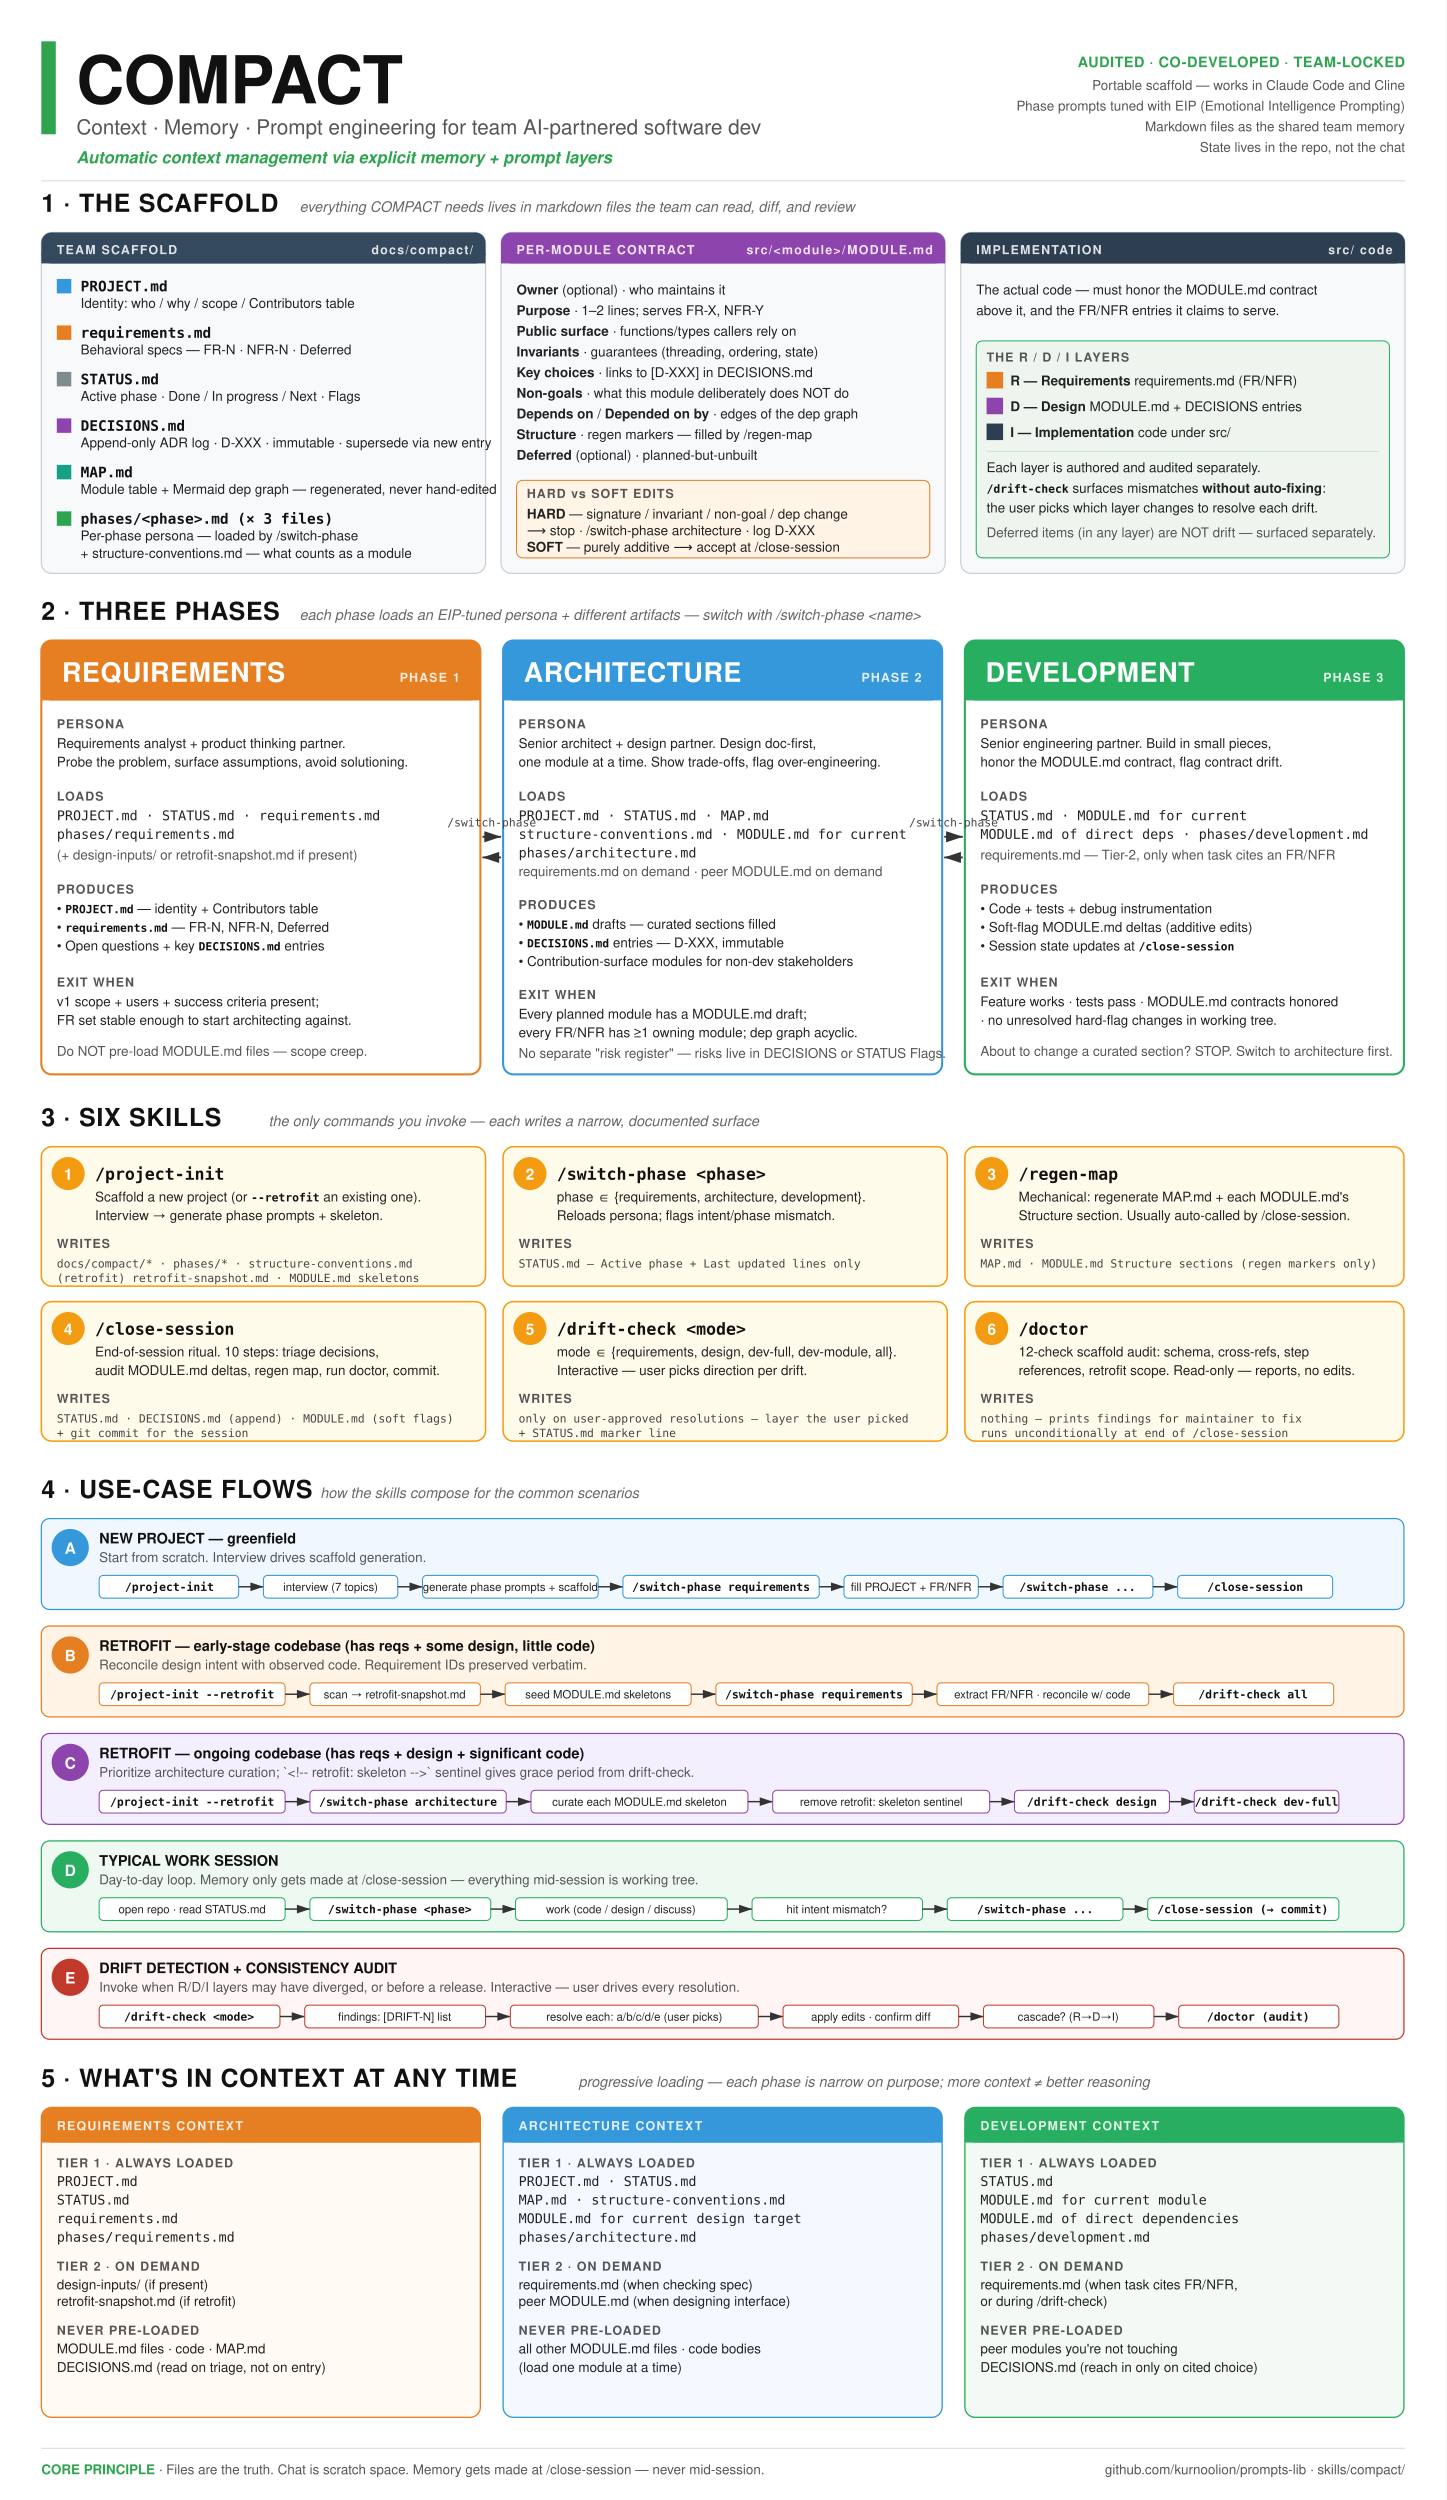
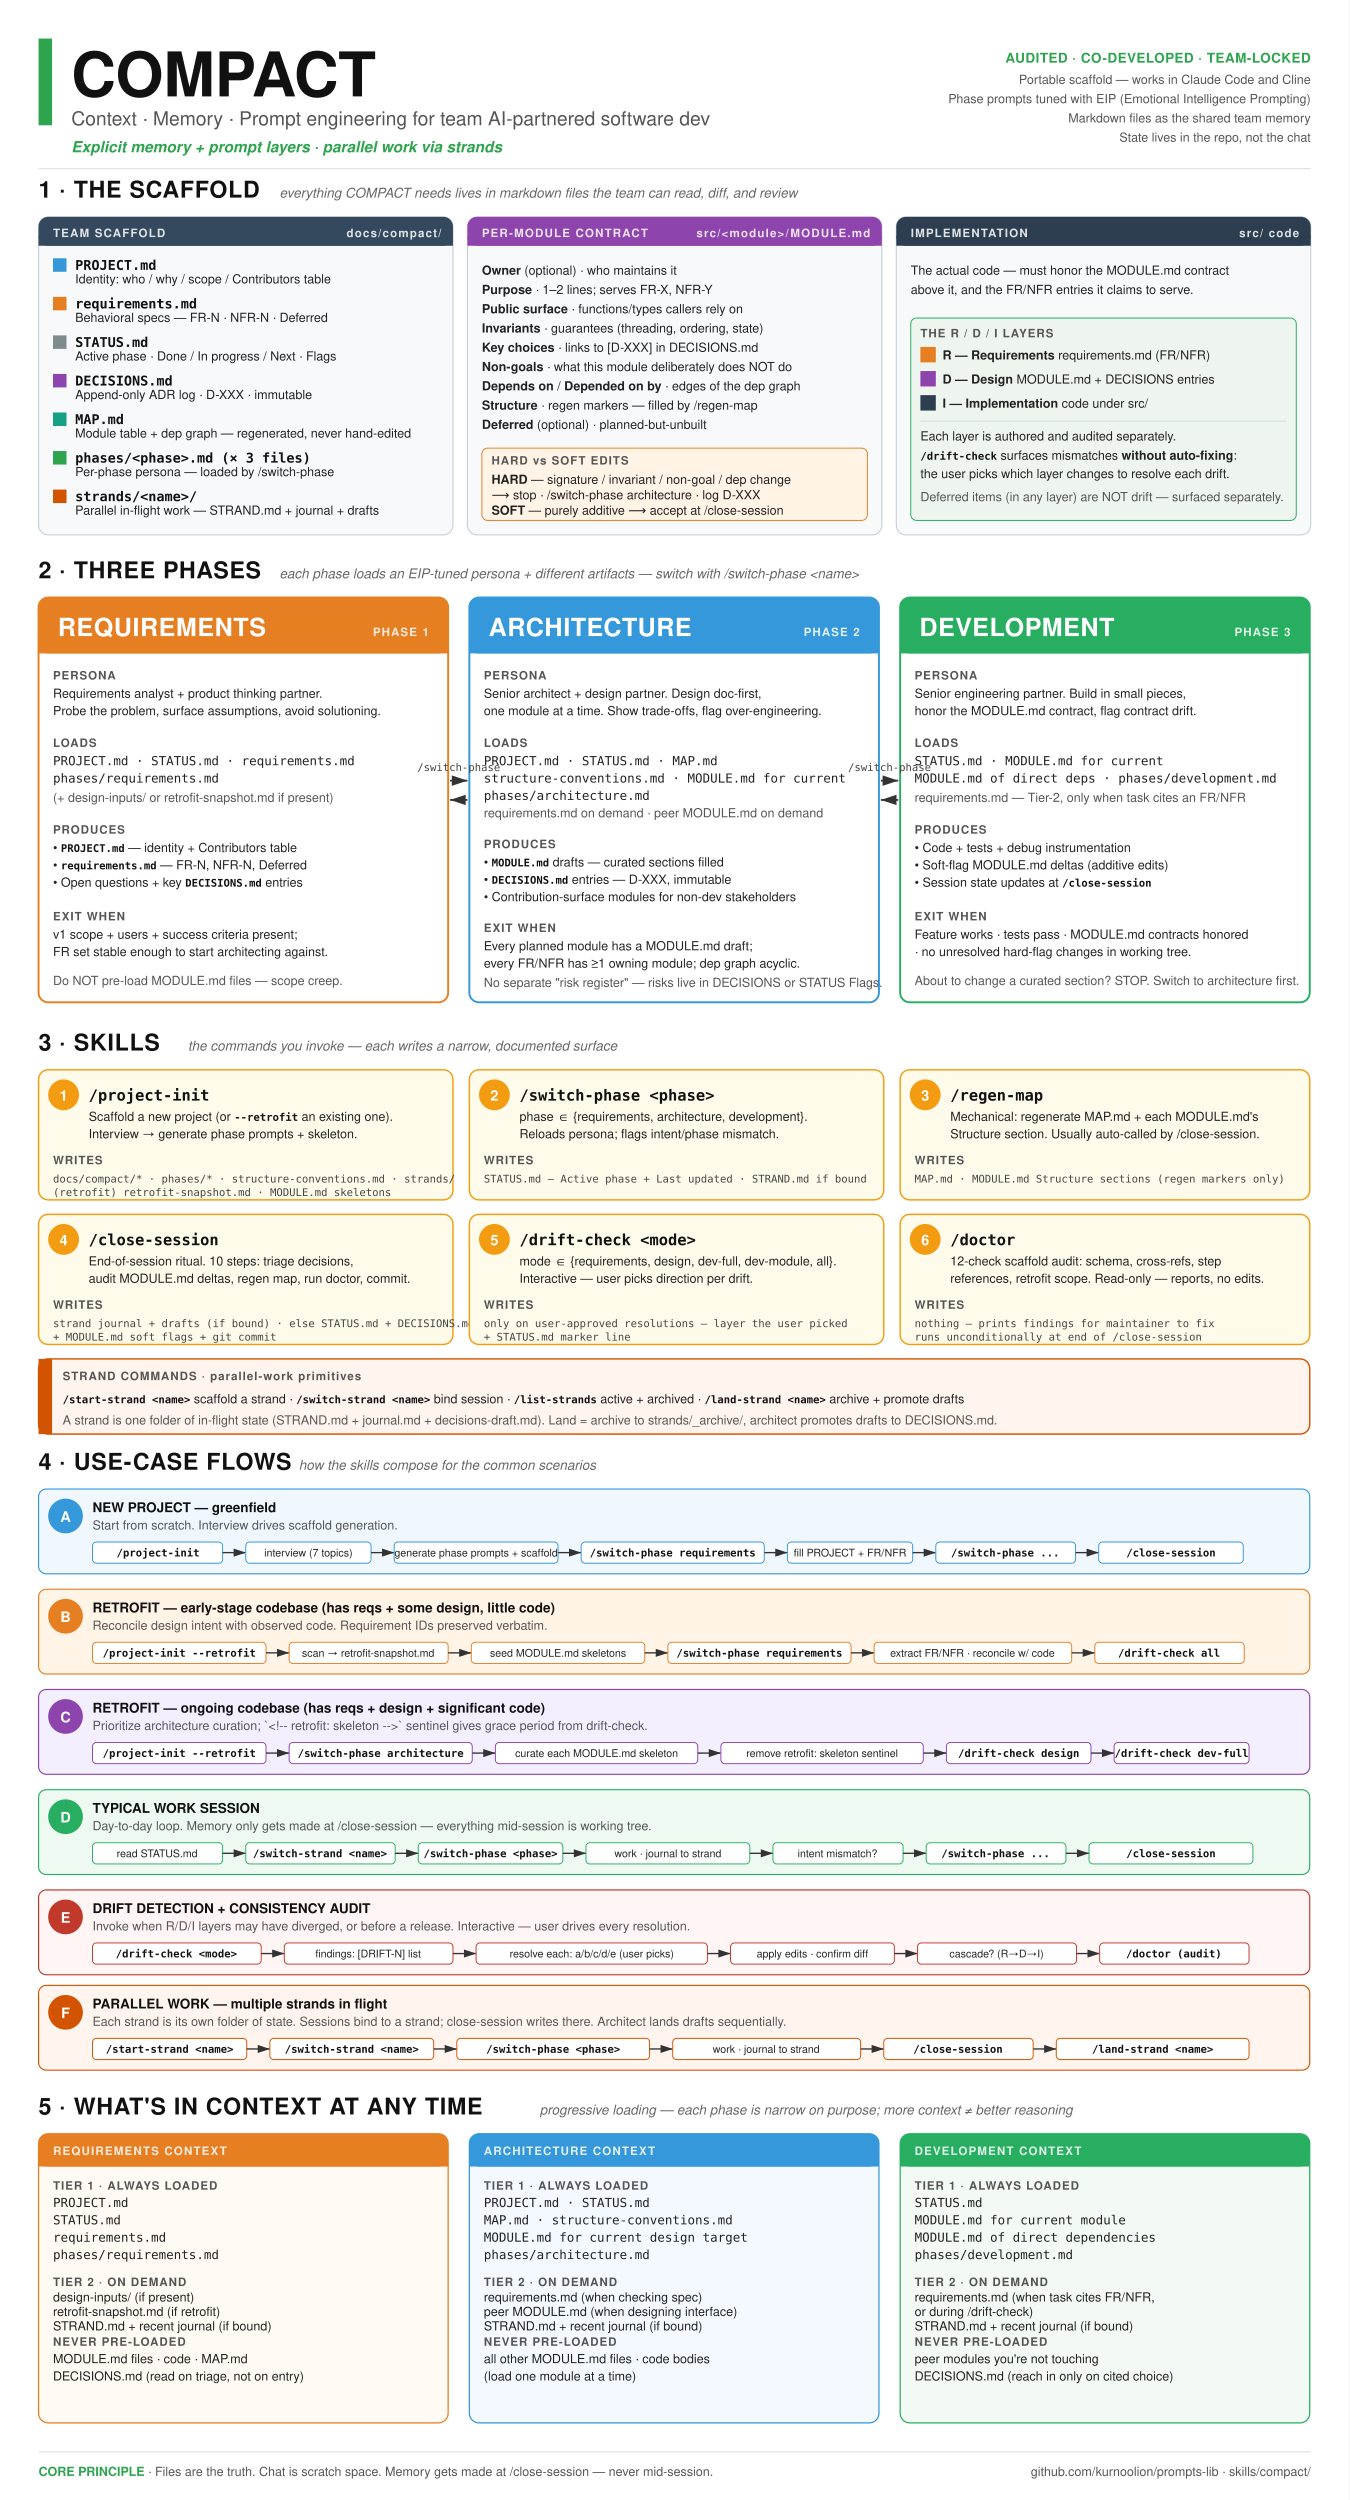
- <svg xmlns="http://www.w3.org/2000/svg" viewBox="0 0 1400 2420" font-family="Helvetica, Arial, sans-serif">
+ <svg xmlns="http://www.w3.org/2000/svg" viewBox="0 0 1400 2594" font-family="Helvetica, Arial, sans-serif">
  <defs>
    <style>
      .t-title    { font-size: 64px; font-weight: 800; fill: #111; }
      .t-tag      { font-size: 20px; fill: #555; }
      .t-qual     { font-size: 14px; fill: #2ea44f; font-weight: 700; letter-spacing: 0.5px; }
      .t-small    { font-size: 13px; fill: #555; }
      .t-section  { font-size: 24px; font-weight: 800; fill: #111; letter-spacing: 0.8px; }
      .t-sub      { font-size: 14px; fill: #666; font-style: italic; }
      .t-phase    { font-size: 26px; font-weight: 800; fill: #fff; letter-spacing: 0.6px; }
      .t-phaselab { font-size: 12px; font-weight: 700; fill: #fff; letter-spacing: 1.2px; opacity: 0.85; }
      .t-label    { font-size: 12px; font-weight: 700; fill: #555; letter-spacing: 1px; }
      .t-body     { font-size: 14px; fill: #222; }
      .t-bodys    { font-size: 13px; fill: #222; }
      .t-mono     { font-family: 'Menlo','Consolas',monospace; font-size: 13px; fill: #222; }
      .t-monos    { font-family: 'Menlo','Consolas',monospace; font-size: 11px; fill: #444; }
      .t-monob    { font-family: 'Menlo','Consolas',monospace; font-size: 14px; font-weight: 700; fill: #111; }
      .t-skill    { font-family: 'Menlo','Consolas',monospace; font-size: 16px; font-weight: 700; fill: #111; }
      .t-num      { font-size: 15px; font-weight: 800; fill: #fff; }
      .t-flowname { font-size: 14px; font-weight: 700; fill: #111; }
      .t-flowstep { font-size: 11px; fill: #222; }
      .t-flowmono { font-family: 'Menlo','Consolas',monospace; font-size: 11px; fill: #111; font-weight: 600; }
    </style>
    <marker id="arr" markerWidth="10" markerHeight="10" refX="9" refY="3" orient="auto" markerUnits="strokeWidth">
      <path d="M0,0 L0,6 L9,3 z" fill="#333" />
    </marker>
    <marker id="arr-d" markerWidth="10" markerHeight="10" refX="9" refY="3" orient="auto" markerUnits="strokeWidth">
      <path d="M0,0 L0,6 L9,3 z" fill="#999" />
    </marker>
    <marker id="arr-g" markerWidth="10" markerHeight="10" refX="9" refY="3" orient="auto" markerUnits="strokeWidth">
      <path d="M0,0 L0,6 L9,3 z" fill="#2ea44f" />
    </marker>
  </defs>
-   <rect width="1400" height="2420" fill="#ffffff" />
+   <rect width="1400" height="2594" fill="#ffffff" />
  <rect x="40" y="40" width="14" height="90" fill="#2ea44f" />
  <text x="74" y="100" class="t-title">COMPACT</text>
  <text x="74" y="130" class="t-tag">Context · Memory · Prompt engineering for team AI-partnered software dev</text>
-   <text x="74" y="158" font-size="16" fill="#2ea44f" font-weight="700" font-style="italic">Automatic context management via explicit memory + prompt layers</text>
+   <text x="74" y="158" font-size="16" fill="#2ea44f" font-weight="700" font-style="italic">Explicit memory + prompt layers · parallel work via strands</text>
  <text x="1360" y="65" class="t-qual" text-anchor="end">AUDITED · CO-DEVELOPED · TEAM-LOCKED</text>
  <text x="1360" y="87" class="t-small" text-anchor="end">Portable scaffold — works in Claude Code and Cline</text>
  <text x="1360" y="107" class="t-small" text-anchor="end">Phase prompts tuned with EIP (Emotional Intelligence Prompting)</text>
  <text x="1360" y="127" class="t-small" text-anchor="end">Markdown files as the shared team memory</text>
  <text x="1360" y="147" class="t-small" text-anchor="end">State lives in the repo, not the chat</text>
  <line x1="40" y1="175" x2="1360" y2="175" stroke="#e0e0e0" stroke-width="1.2" />
  <text x="40" y="205" class="t-section">1 · THE SCAFFOLD</text>
  <text x="290" y="205" class="t-sub">everything COMPACT needs lives in markdown files the team can read, diff, and review</text>
  <rect x="40" y="225" width="430" height="330" rx="10" fill="#f7f9fb" stroke="#c8d0d8" stroke-width="1.2" />
  <rect x="40" y="225" width="430" height="30" rx="10" fill="#34495e" />
  <rect x="40" y="245" width="430" height="10" fill="#34495e" />
  <text x="55" y="246" class="t-phaselab">TEAM SCAFFOLD</text>
  <text x="458" y="246" class="t-phaselab" text-anchor="end">docs/compact/</text>
-   <rect x="55" y="270" width="14" height="14" fill="#3498db" />
-   <text x="78" y="282" class="t-monob">PROJECT.md</text>
-   <text x="78" y="298" class="t-bodys">Identity: who / why / scope / Contributors table</text>
-   <rect x="55" y="315" width="14" height="14" fill="#e67e22" />
-   <text x="78" y="327" class="t-monob">requirements.md</text>
-   <text x="78" y="343" class="t-bodys">Behavioral specs — FR-N · NFR-N · Deferred</text>
-   <rect x="55" y="360" width="14" height="14" fill="#7f8c8d" />
-   <text x="78" y="372" class="t-monob">STATUS.md</text>
-   <text x="78" y="388" class="t-bodys">Active phase · Done / In progress / Next · Flags</text>
-   <rect x="55" y="405" width="14" height="14" fill="#8e44ad" />
-   <text x="78" y="417" class="t-monob">DECISIONS.md</text>
-   <text x="78" y="433" class="t-bodys">Append-only ADR log · D-XXX · immutable · supersede via new entry</text>
-   <rect x="55" y="450" width="14" height="14" fill="#16a085" />
-   <text x="78" y="462" class="t-monob">MAP.md</text>
-   <text x="78" y="478" class="t-bodys">Module table + Mermaid dep graph — regenerated, never hand-edited</text>
-   <rect x="55" y="495" width="14" height="14" fill="#2ea44f" />
-   <text x="78" y="507" class="t-monob">phases/&lt;phase&gt;.md  (× 3 files)</text>
-   <text x="78" y="523" class="t-bodys">Per-phase persona — loaded by /switch-phase</text>
-   <text x="78" y="540" class="t-bodys">+ structure-conventions.md — what counts as a module</text>
+   <rect x="55" y="268" width="14" height="14" fill="#3498db" />
+   <text x="78" y="280" class="t-monob">PROJECT.md</text>
+   <text x="78" y="294" class="t-bodys">Identity: who / why / scope / Contributors table</text>
+   <rect x="55" y="308" width="14" height="14" fill="#e67e22" />
+   <text x="78" y="320" class="t-monob">requirements.md</text>
+   <text x="78" y="334" class="t-bodys">Behavioral specs — FR-N · NFR-N · Deferred</text>
+   <rect x="55" y="348" width="14" height="14" fill="#7f8c8d" />
+   <text x="78" y="360" class="t-monob">STATUS.md</text>
+   <text x="78" y="374" class="t-bodys">Active phase · Done / In progress / Next · Flags</text>
+   <rect x="55" y="388" width="14" height="14" fill="#8e44ad" />
+   <text x="78" y="400" class="t-monob">DECISIONS.md</text>
+   <text x="78" y="414" class="t-bodys">Append-only ADR log · D-XXX · immutable</text>
+   <rect x="55" y="428" width="14" height="14" fill="#16a085" />
+   <text x="78" y="440" class="t-monob">MAP.md</text>
+   <text x="78" y="454" class="t-bodys">Module table + dep graph — regenerated, never hand-edited</text>
+   <rect x="55" y="468" width="14" height="14" fill="#2ea44f" />
+   <text x="78" y="480" class="t-monob">phases/&lt;phase&gt;.md  (× 3 files)</text>
+   <text x="78" y="494" class="t-bodys">Per-phase persona — loaded by /switch-phase</text>
+   <rect x="55" y="508" width="14" height="14" fill="#d35400" />
+   <text x="78" y="520" class="t-monob">strands/&lt;name&gt;/</text>
+   <text x="78" y="534" class="t-bodys">Parallel in-flight work — STRAND.md + journal + drafts</text>
  <rect x="485" y="225" width="430" height="330" rx="10" fill="#f7f9fb" stroke="#c8d0d8" stroke-width="1.2" />
  <rect x="485" y="225" width="430" height="30" rx="10" fill="#8e44ad" />
  <rect x="485" y="245" width="430" height="10" fill="#8e44ad" />
  <text x="500" y="246" class="t-phaselab">PER-MODULE CONTRACT</text>
  <text x="903" y="246" class="t-phaselab" text-anchor="end">src/&lt;module&gt;/MODULE.md</text>
  <text x="500" y="285" class="t-bodys">
    <tspan font-weight="700">Owner</tspan> (optional)  ·  who maintains it</text>
  <text x="500" y="305" class="t-bodys">
    <tspan font-weight="700">Purpose</tspan>  ·  1–2 lines; serves FR-X, NFR-Y</text>
  <text x="500" y="325" class="t-bodys">
    <tspan font-weight="700">Public surface</tspan>  ·  functions/types callers rely on</text>
  <text x="500" y="345" class="t-bodys">
    <tspan font-weight="700">Invariants</tspan>  ·  guarantees (threading, ordering, state)</text>
  <text x="500" y="365" class="t-bodys">
    <tspan font-weight="700">Key choices</tspan>  ·  links to [D-XXX] in DECISIONS.md</text>
  <text x="500" y="385" class="t-bodys">
    <tspan font-weight="700">Non-goals</tspan>  ·  what this module deliberately does NOT do</text>
  <text x="500" y="405" class="t-bodys">
    <tspan font-weight="700">Depends on</tspan> / <tspan font-weight="700">Depended on by</tspan>  ·  edges of the dep graph</text>
  <text x="500" y="425" class="t-bodys">
    <tspan font-weight="700">Structure</tspan>  ·  regen markers — filled by /regen-map</text>
  <text x="500" y="445" class="t-bodys">
    <tspan font-weight="700">Deferred</tspan> (optional)  ·  planned-but-unbuilt</text>
  <rect x="500" y="465" width="400" height="75" rx="6" fill="#fff4e6" stroke="#e67e22" stroke-width="1" />
  <text x="510" y="482" class="t-label" fill="#c0651a">HARD vs SOFT EDITS</text>
  <text x="510" y="502" class="t-bodys">
    <tspan font-weight="700">HARD</tspan> — signature / invariant / non-goal / dep change</text>
  <text x="510" y="518" class="t-bodys">      ⟶ stop · /switch-phase architecture · log D-XXX</text>
  <text x="510" y="534" class="t-bodys">
    <tspan font-weight="700">SOFT</tspan> — purely additive ⟶ accept at /close-session</text>
  <rect x="930" y="225" width="430" height="330" rx="10" fill="#f7f9fb" stroke="#c8d0d8" stroke-width="1.2" />
  <rect x="930" y="225" width="430" height="30" rx="10" fill="#2c3e50" />
  <rect x="930" y="245" width="430" height="10" fill="#2c3e50" />
  <text x="945" y="246" class="t-phaselab">IMPLEMENTATION</text>
  <text x="1348" y="246" class="t-phaselab" text-anchor="end">src/ code</text>
  <text x="945" y="285" class="t-bodys">The actual code — must honor the MODULE.md contract</text>
  <text x="945" y="305" class="t-bodys">above it, and the FR/NFR entries it claims to serve.</text>
  <rect x="945" y="330" width="400" height="210" rx="6" fill="#eef5ee" stroke="#27ae60" stroke-width="1" />
  <text x="955" y="350" class="t-label" fill="#1e7d3a">THE R / D / I LAYERS</text>
  <rect x="955" y="360" width="16" height="16" fill="#e67e22" />
  <text x="978" y="373" class="t-bodys">
    <tspan font-weight="700">R — Requirements</tspan>  requirements.md (FR/NFR)</text>
  <rect x="955" y="385" width="16" height="16" fill="#8e44ad" />
  <text x="978" y="398" class="t-bodys">
    <tspan font-weight="700">D — Design</tspan>  MODULE.md + DECISIONS entries</text>
  <rect x="955" y="410" width="16" height="16" fill="#2c3e50" />
  <text x="978" y="423" class="t-bodys">
    <tspan font-weight="700">I — Implementation</tspan>  code under src/</text>
  <line x1="955" y1="437" x2="1335" y2="437" stroke="#cde4d1" stroke-width="1" />
  <text x="955" y="457" class="t-bodys">Each layer is authored and audited separately.</text>
  <text x="955" y="477" class="t-bodys">
    <tspan class="t-flowmono">/drift-check</tspan> surfaces mismatches <tspan font-weight="700">without auto-fixing</tspan>:</text>
  <text x="955" y="496" class="t-bodys">the user picks which layer changes to resolve each drift.</text>
  <text x="955" y="520" class="t-small">Deferred items (in any layer) are NOT drift — surfaced separately.</text>
  <text x="40" y="600" class="t-section">2 · THREE PHASES</text>
  <text x="290" y="600" class="t-sub">each phase loads an EIP-tuned persona + different artifacts — switch with /switch-phase &lt;name&gt;</text>
  <rect x="40" y="620" width="425" height="420" rx="10" fill="#ffffff" stroke="#e67e22" stroke-width="2" />
  <rect x="40" y="620" width="425" height="58" rx="10" fill="#e67e22" />
  <rect x="40" y="660" width="425" height="18" fill="#e67e22" />
  <text x="60" y="660" class="t-phase">REQUIREMENTS</text>
  <text x="445" y="660" class="t-phaselab" text-anchor="end">PHASE 1</text>
  <text x="55" y="705" class="t-label">PERSONA</text>
  <text x="55" y="724" class="t-bodys">Requirements analyst + product thinking partner.</text>
  <text x="55" y="742" class="t-bodys">Probe the problem, surface assumptions, avoid solutioning.</text>
  <text x="55" y="775" class="t-label">LOADS</text>
  <text x="55" y="794" class="t-mono">PROJECT.md  ·  STATUS.md  ·  requirements.md</text>
  <text x="55" y="812" class="t-mono">phases/requirements.md</text>
  <text x="55" y="832" class="t-small">(+ design-inputs/ or retrofit-snapshot.md if present)</text>
  <text x="55" y="865" class="t-label">PRODUCES</text>
  <text x="55" y="884" class="t-bodys">• <tspan class="t-flowmono">PROJECT.md</tspan> — identity + Contributors table</text>
  <text x="55" y="902" class="t-bodys">• <tspan class="t-flowmono">requirements.md</tspan> — FR-N, NFR-N, Deferred</text>
  <text x="55" y="920" class="t-bodys">• Open questions + key <tspan class="t-flowmono">DECISIONS.md</tspan> entries</text>
  <text x="55" y="955" class="t-label">EXIT WHEN</text>
  <text x="55" y="974" class="t-bodys">v1 scope + users + success criteria present;</text>
  <text x="55" y="992" class="t-bodys">FR set stable enough to start architecting against.</text>
  <text x="55" y="1022" class="t-small">Do NOT pre-load MODULE.md files — scope creep.</text>
  <rect x="487" y="620" width="425" height="420" rx="10" fill="#ffffff" stroke="#3498db" stroke-width="2" />
  <rect x="487" y="620" width="425" height="58" rx="10" fill="#3498db" />
  <rect x="487" y="660" width="425" height="18" fill="#3498db" />
  <text x="507" y="660" class="t-phase">ARCHITECTURE</text>
  <text x="892" y="660" class="t-phaselab" text-anchor="end">PHASE 2</text>
  <text x="502" y="705" class="t-label">PERSONA</text>
  <text x="502" y="724" class="t-bodys">Senior architect + design partner. Design doc-first,</text>
  <text x="502" y="742" class="t-bodys">one module at a time. Show trade-offs, flag over-engineering.</text>
  <text x="502" y="775" class="t-label">LOADS</text>
  <text x="502" y="794" class="t-mono">PROJECT.md  ·  STATUS.md  ·  MAP.md</text>
  <text x="502" y="812" class="t-mono">structure-conventions.md  ·  MODULE.md for current</text>
  <text x="502" y="830" class="t-mono">phases/architecture.md</text>
  <text x="502" y="848" class="t-small">requirements.md on demand  ·  peer MODULE.md on demand</text>
  <text x="502" y="880" class="t-label">PRODUCES</text>
  <text x="502" y="899" class="t-bodys">• <tspan class="t-flowmono">MODULE.md</tspan> drafts — curated sections filled</text>
  <text x="502" y="917" class="t-bodys">• <tspan class="t-flowmono">DECISIONS.md</tspan> entries — D-XXX, immutable</text>
  <text x="502" y="935" class="t-bodys">• Contribution-surface modules for non-dev stakeholders</text>
  <text x="502" y="967" class="t-label">EXIT WHEN</text>
  <text x="502" y="986" class="t-bodys">Every planned module has a MODULE.md draft;</text>
  <text x="502" y="1004" class="t-bodys">every FR/NFR has ≥1 owning module; dep graph acyclic.</text>
  <text x="502" y="1024" class="t-small">No separate "risk register" — risks live in DECISIONS or STATUS Flags.</text>
  <rect x="934" y="620" width="425" height="420" rx="10" fill="#ffffff" stroke="#27ae60" stroke-width="2" />
  <rect x="934" y="620" width="425" height="58" rx="10" fill="#27ae60" />
  <rect x="934" y="660" width="425" height="18" fill="#27ae60" />
  <text x="954" y="660" class="t-phase">DEVELOPMENT</text>
  <text x="1339" y="660" class="t-phaselab" text-anchor="end">PHASE 3</text>
  <text x="949" y="705" class="t-label">PERSONA</text>
  <text x="949" y="724" class="t-bodys">Senior engineering partner. Build in small pieces,</text>
  <text x="949" y="742" class="t-bodys">honor the MODULE.md contract, flag contract drift.</text>
  <text x="949" y="775" class="t-label">LOADS</text>
  <text x="949" y="794" class="t-mono">STATUS.md  ·  MODULE.md for current</text>
  <text x="949" y="812" class="t-mono">MODULE.md of direct deps  ·  phases/development.md</text>
  <text x="949" y="832" class="t-small">requirements.md — Tier-2, only when task cites an FR/NFR</text>
  <text x="949" y="865" class="t-label">PRODUCES</text>
  <text x="949" y="884" class="t-bodys">• Code + tests + debug instrumentation</text>
  <text x="949" y="902" class="t-bodys">• Soft-flag MODULE.md deltas (additive edits)</text>
  <text x="949" y="920" class="t-bodys">• Session state updates at <tspan class="t-flowmono">/close-session</tspan>
  </text>
  <text x="949" y="955" class="t-label">EXIT WHEN</text>
  <text x="949" y="974" class="t-bodys">Feature works · tests pass · MODULE.md contracts honored</text>
  <text x="949" y="992" class="t-bodys">· no unresolved hard-flag changes in working tree.</text>
  <text x="949" y="1022" class="t-small">About to change a curated section? STOP. Switch to architecture first.</text>
  <path d="M467,810 L485,810" stroke="#333" stroke-width="1.8" fill="none" marker-end="url(#arr)" />
  <path d="M485,830 L467,830" stroke="#333" stroke-width="1.8" fill="none" marker-end="url(#arr)" />
  <path d="M914,810 L932,810" stroke="#333" stroke-width="1.8" fill="none" marker-end="url(#arr)" />
  <path d="M932,830 L914,830" stroke="#333" stroke-width="1.8" fill="none" marker-end="url(#arr)" />
  <text x="476" y="800" class="t-monos" text-anchor="middle">/switch-phase</text>
  <text x="923" y="800" class="t-monos" text-anchor="middle">/switch-phase</text>
-   <text x="40" y="1090" class="t-section">3 · SIX SKILLS</text>
-   <text x="260" y="1090" class="t-sub">the only commands you invoke — each writes a narrow, documented surface</text>
+   <text x="40" y="1090" class="t-section">3 · SKILLS</text>
+   <text x="195" y="1090" class="t-sub">the commands you invoke — each writes a narrow, documented surface</text>
  <rect x="40" y="1110" width="430" height="135" rx="10" fill="#fffbea" stroke="#f39c12" stroke-width="1.5" />
  <circle cx="66" cy="1136" r="16" fill="#f39c12" />
  <text x="66" y="1142" class="t-num" text-anchor="middle">1</text>
  <text x="92" y="1142" class="t-skill">/project-init</text>
  <text x="92" y="1163" class="t-bodys">Scaffold a new project (or <tspan class="t-flowmono">--retrofit</tspan> an existing one).</text>
  <text x="92" y="1181" class="t-bodys">Interview → generate phase prompts + skeleton.</text>
  <text x="55" y="1208" class="t-label">WRITES</text>
-   <text x="55" y="1227" class="t-monos">docs/compact/* · phases/* · structure-conventions.md</text>
+   <text x="55" y="1227" class="t-monos">docs/compact/* · phases/* · structure-conventions.md · strands/</text>
  <text x="55" y="1241" class="t-monos">(retrofit) retrofit-snapshot.md · MODULE.md skeletons</text>
  <rect x="487" y="1110" width="430" height="135" rx="10" fill="#fffbea" stroke="#f39c12" stroke-width="1.5" />
  <circle cx="513" cy="1136" r="16" fill="#f39c12" />
  <text x="513" y="1142" class="t-num" text-anchor="middle">2</text>
  <text x="539" y="1142" class="t-skill">/switch-phase &lt;phase&gt;</text>
  <text x="539" y="1163" class="t-bodys">phase ∈ {requirements, architecture, development}.</text>
  <text x="539" y="1181" class="t-bodys">Reloads persona; flags intent/phase mismatch.</text>
  <text x="502" y="1208" class="t-label">WRITES</text>
-   <text x="502" y="1227" class="t-monos">STATUS.md — Active phase + Last updated lines only</text>
+   <text x="502" y="1227" class="t-monos">STATUS.md — Active phase + Last updated · STRAND.md if bound</text>
  <rect x="934" y="1110" width="425" height="135" rx="10" fill="#fffbea" stroke="#f39c12" stroke-width="1.5" />
  <circle cx="960" cy="1136" r="16" fill="#f39c12" />
  <text x="960" y="1142" class="t-num" text-anchor="middle">3</text>
  <text x="986" y="1142" class="t-skill">/regen-map</text>
  <text x="986" y="1163" class="t-bodys">Mechanical: regenerate MAP.md + each MODULE.md's</text>
  <text x="986" y="1181" class="t-bodys">Structure section. Usually auto-called by /close-session.</text>
  <text x="949" y="1208" class="t-label">WRITES</text>
  <text x="949" y="1227" class="t-monos">MAP.md · MODULE.md Structure sections (regen markers only)</text>
  <rect x="40" y="1260" width="430" height="135" rx="10" fill="#fffbea" stroke="#f39c12" stroke-width="1.5" />
  <circle cx="66" cy="1286" r="16" fill="#f39c12" />
  <text x="66" y="1292" class="t-num" text-anchor="middle">4</text>
  <text x="92" y="1292" class="t-skill">/close-session</text>
  <text x="92" y="1313" class="t-bodys">End-of-session ritual. 10 steps: triage decisions,</text>
  <text x="92" y="1331" class="t-bodys">audit MODULE.md deltas, regen map, run doctor, commit.</text>
  <text x="55" y="1358" class="t-label">WRITES</text>
-   <text x="55" y="1377" class="t-monos">STATUS.md · DECISIONS.md (append) · MODULE.md (soft flags)</text>
-   <text x="55" y="1391" class="t-monos">+ git commit for the session</text>
+   <text x="55" y="1377" class="t-monos">strand journal + drafts (if bound) · else STATUS.md + DECISIONS.md</text>
+   <text x="55" y="1391" class="t-monos">+ MODULE.md soft flags + git commit</text>
  <rect x="487" y="1260" width="430" height="135" rx="10" fill="#fffbea" stroke="#f39c12" stroke-width="1.5" />
  <circle cx="513" cy="1286" r="16" fill="#f39c12" />
  <text x="513" y="1292" class="t-num" text-anchor="middle">5</text>
  <text x="539" y="1292" class="t-skill">/drift-check &lt;mode&gt;</text>
  <text x="539" y="1313" class="t-bodys">mode ∈ {requirements, design, dev-full, dev-module, all}.</text>
  <text x="539" y="1331" class="t-bodys">Interactive — user picks direction per drift.</text>
  <text x="502" y="1358" class="t-label">WRITES</text>
  <text x="502" y="1377" class="t-monos">only on user-approved resolutions — layer the user picked</text>
  <text x="502" y="1391" class="t-monos">+ STATUS.md marker line</text>
  <rect x="934" y="1260" width="425" height="135" rx="10" fill="#fffbea" stroke="#f39c12" stroke-width="1.5" />
  <circle cx="960" cy="1286" r="16" fill="#f39c12" />
  <text x="960" y="1292" class="t-num" text-anchor="middle">6</text>
  <text x="986" y="1292" class="t-skill">/doctor</text>
  <text x="986" y="1313" class="t-bodys">12-check scaffold audit: schema, cross-refs, step</text>
  <text x="986" y="1331" class="t-bodys">references, retrofit scope. Read-only — reports, no edits.</text>
  <text x="949" y="1358" class="t-label">WRITES</text>
  <text x="949" y="1377" class="t-monos">nothing — prints findings for maintainer to fix</text>
  <text x="949" y="1391" class="t-monos">runs unconditionally at end of /close-session</text>
-   <text x="40" y="1450" class="t-section">4 · USE-CASE FLOWS</text>
-   <text x="310" y="1450" class="t-sub">how the skills compose for the common scenarios</text>
-   <rect x="40" y="1470" width="1319" height="88" rx="8" fill="#f0f7ff" stroke="#3498db" stroke-width="1.2" />
-   <circle cx="68" cy="1498" r="18" fill="#3498db" />
-   <text x="68" y="1504" class="t-num" text-anchor="middle">A</text>
-   <text x="96" y="1494" class="t-flowname">NEW PROJECT — greenfield</text>
-   <text x="96" y="1512" class="t-small">Start from scratch. Interview drives scaffold generation.</text>
-   <g transform="translate(40,1525)">
+   <rect x="40" y="1410" width="1319" height="78" rx="10" fill="#fff5ee" stroke="#d35400" stroke-width="1.5" />
+   <rect x="40" y="1410" width="14" height="78" fill="#d35400" />
+   <text x="65" y="1432" class="t-label" fill="#a04500">STRAND COMMANDS · parallel-work primitives</text>
+   <text x="65" y="1456" class="t-bodys" font-size="13">
+     <tspan class="t-flowmono">/start-strand &lt;name&gt;</tspan>  scaffold a strand    ·    <tspan class="t-flowmono">/switch-strand &lt;name&gt;</tspan>  bind session    ·    <tspan class="t-flowmono">/list-strands</tspan>  active + archived    ·    <tspan class="t-flowmono">/land-strand &lt;name&gt;</tspan>  archive + promote drafts</text>
+   <text x="65" y="1478" class="t-small" fill="#666">A strand is one folder of in-flight state (STRAND.md + journal.md + decisions-draft.md). Land = archive to strands/_archive/, architect promotes drafts to DECISIONS.md.</text>
+   <text x="40" y="1525" class="t-section">4 · USE-CASE FLOWS</text>
+   <text x="310" y="1525" class="t-sub">how the skills compose for the common scenarios</text>
+   <rect x="40" y="1545" width="1319" height="88" rx="8" fill="#f0f7ff" stroke="#3498db" stroke-width="1.2" />
+   <circle cx="68" cy="1573" r="18" fill="#3498db" />
+   <text x="68" y="1579" class="t-num" text-anchor="middle">A</text>
+   <text x="96" y="1569" class="t-flowname">NEW PROJECT — greenfield</text>
+   <text x="96" y="1587" class="t-small">Start from scratch. Interview drives scaffold generation.</text>
+   <g transform="translate(40,1600)">
    <rect x="56" y="0" width="135" height="22" rx="4" fill="#fff" stroke="#3498db" />
    <text x="124" y="15" class="t-flowmono" text-anchor="middle">/project-init</text>
    <path d="M191,11 L215,11" stroke="#333" stroke-width="1.4" marker-end="url(#arr)" />
    <rect x="215" y="0" width="130" height="22" rx="4" fill="#fff" stroke="#3498db" />
    <text x="280" y="15" class="t-flowstep" text-anchor="middle">interview (7 topics)</text>
    <path d="M345,11 L369,11" stroke="#333" stroke-width="1.4" marker-end="url(#arr)" />
    <rect x="369" y="0" width="170" height="22" rx="4" fill="#fff" stroke="#3498db" />
    <text x="454" y="15" class="t-flowstep" text-anchor="middle">generate phase prompts + scaffold</text>
    <path d="M539,11 L563,11" stroke="#333" stroke-width="1.4" marker-end="url(#arr)" />
    <rect x="563" y="0" width="190" height="22" rx="4" fill="#fff" stroke="#3498db" />
    <text x="658" y="15" class="t-flowmono" text-anchor="middle">/switch-phase requirements</text>
    <path d="M753,11 L777,11" stroke="#333" stroke-width="1.4" marker-end="url(#arr)" />
    <rect x="777" y="0" width="130" height="22" rx="4" fill="#fff" stroke="#3498db" />
    <text x="842" y="15" class="t-flowstep" text-anchor="middle">fill PROJECT + FR/NFR</text>
    <path d="M907,11 L931,11" stroke="#333" stroke-width="1.4" marker-end="url(#arr)" />
    <rect x="931" y="0" width="145" height="22" rx="4" fill="#fff" stroke="#3498db" />
    <text x="1003" y="15" class="t-flowmono" text-anchor="middle">/switch-phase ...</text>
    <path d="M1076,11 L1100,11" stroke="#333" stroke-width="1.4" marker-end="url(#arr)" />
    <rect x="1100" y="0" width="150" height="22" rx="4" fill="#fff" stroke="#3498db" />
    <text x="1175" y="15" class="t-flowmono" text-anchor="middle">/close-session</text>
  </g>
-   <rect x="40" y="1574" width="1319" height="88" rx="8" fill="#fff4e6" stroke="#e67e22" stroke-width="1.2" />
-   <circle cx="68" cy="1602" r="18" fill="#e67e22" />
-   <text x="68" y="1608" class="t-num" text-anchor="middle">B</text>
-   <text x="96" y="1598" class="t-flowname">RETROFIT — early-stage codebase (has reqs + some design, little code)</text>
-   <text x="96" y="1616" class="t-small">Reconcile design intent with observed code. Requirement IDs preserved verbatim.</text>
-   <g transform="translate(40,1629)">
+   <rect x="40" y="1649" width="1319" height="88" rx="8" fill="#fff4e6" stroke="#e67e22" stroke-width="1.2" />
+   <circle cx="68" cy="1677" r="18" fill="#e67e22" />
+   <text x="68" y="1683" class="t-num" text-anchor="middle">B</text>
+   <text x="96" y="1673" class="t-flowname">RETROFIT — early-stage codebase (has reqs + some design, little code)</text>
+   <text x="96" y="1691" class="t-small">Reconcile design intent with observed code. Requirement IDs preserved verbatim.</text>
+   <g transform="translate(40,1704)">
    <rect x="56" y="0" width="180" height="22" rx="4" fill="#fff" stroke="#e67e22" />
    <text x="146" y="15" class="t-flowmono" text-anchor="middle">/project-init --retrofit</text>
    <path d="M236,11 L260,11" stroke="#333" stroke-width="1.4" marker-end="url(#arr)" />
    <rect x="260" y="0" width="165" height="22" rx="4" fill="#fff" stroke="#e67e22" />
    <text x="342" y="15" class="t-flowstep" text-anchor="middle">scan → retrofit-snapshot.md</text>
    <path d="M425,11 L449,11" stroke="#333" stroke-width="1.4" marker-end="url(#arr)" />
    <rect x="449" y="0" width="180" height="22" rx="4" fill="#fff" stroke="#e67e22" />
    <text x="539" y="15" class="t-flowstep" text-anchor="middle">seed MODULE.md skeletons</text>
    <path d="M629,11 L653,11" stroke="#333" stroke-width="1.4" marker-end="url(#arr)" />
    <rect x="653" y="0" width="190" height="22" rx="4" fill="#fff" stroke="#e67e22" />
    <text x="748" y="15" class="t-flowmono" text-anchor="middle">/switch-phase requirements</text>
    <path d="M843,11 L867,11" stroke="#333" stroke-width="1.4" marker-end="url(#arr)" />
    <rect x="867" y="0" width="205" height="22" rx="4" fill="#fff" stroke="#e67e22" />
    <text x="969" y="15" class="t-flowstep" text-anchor="middle">extract FR/NFR · reconcile w/ code</text>
    <path d="M1072,11 L1096,11" stroke="#333" stroke-width="1.4" marker-end="url(#arr)" />
    <rect x="1096" y="0" width="155" height="22" rx="4" fill="#fff" stroke="#e67e22" />
    <text x="1173" y="15" class="t-flowmono" text-anchor="middle">/drift-check all</text>
  </g>
-   <rect x="40" y="1678" width="1319" height="88" rx="8" fill="#f4efff" stroke="#8e44ad" stroke-width="1.2" />
-   <circle cx="68" cy="1706" r="18" fill="#8e44ad" />
-   <text x="68" y="1712" class="t-num" text-anchor="middle">C</text>
-   <text x="96" y="1702" class="t-flowname">RETROFIT — ongoing codebase (has reqs + design + significant code)</text>
-   <text x="96" y="1720" class="t-small">Prioritize architecture curation; `&lt;!-- retrofit: skeleton --&gt;` sentinel gives grace period from drift-check.</text>
-   <g transform="translate(40,1733)">
+   <rect x="40" y="1753" width="1319" height="88" rx="8" fill="#f4efff" stroke="#8e44ad" stroke-width="1.2" />
+   <circle cx="68" cy="1781" r="18" fill="#8e44ad" />
+   <text x="68" y="1787" class="t-num" text-anchor="middle">C</text>
+   <text x="96" y="1777" class="t-flowname">RETROFIT — ongoing codebase (has reqs + design + significant code)</text>
+   <text x="96" y="1795" class="t-small">Prioritize architecture curation; `&lt;!-- retrofit: skeleton --&gt;` sentinel gives grace period from drift-check.</text>
+   <g transform="translate(40,1808)">
    <rect x="56" y="0" width="180" height="22" rx="4" fill="#fff" stroke="#8e44ad" />
    <text x="146" y="15" class="t-flowmono" text-anchor="middle">/project-init --retrofit</text>
    <path d="M236,11 L260,11" stroke="#333" stroke-width="1.4" marker-end="url(#arr)" />
    <rect x="260" y="0" width="190" height="22" rx="4" fill="#fff" stroke="#8e44ad" />
    <text x="355" y="15" class="t-flowmono" text-anchor="middle">/switch-phase architecture</text>
    <path d="M450,11 L474,11" stroke="#333" stroke-width="1.4" marker-end="url(#arr)" />
    <rect x="474" y="0" width="210" height="22" rx="4" fill="#fff" stroke="#8e44ad" />
    <text x="579" y="15" class="t-flowstep" text-anchor="middle">curate each MODULE.md skeleton</text>
    <path d="M684,11 L708,11" stroke="#333" stroke-width="1.4" marker-end="url(#arr)" />
    <rect x="708" y="0" width="210" height="22" rx="4" fill="#fff" stroke="#8e44ad" />
    <text x="813" y="15" class="t-flowstep" text-anchor="middle">remove retrofit: skeleton sentinel</text>
    <path d="M918,11 L942,11" stroke="#333" stroke-width="1.4" marker-end="url(#arr)" />
    <rect x="942" y="0" width="150" height="22" rx="4" fill="#fff" stroke="#8e44ad" />
    <text x="1017" y="15" class="t-flowmono" text-anchor="middle">/drift-check design</text>
    <path d="M1092,11 L1116,11" stroke="#333" stroke-width="1.4" marker-end="url(#arr)" />
    <rect x="1116" y="0" width="140" height="22" rx="4" fill="#fff" stroke="#8e44ad" />
    <text x="1186" y="15" class="t-flowmono" text-anchor="middle">/drift-check dev-full</text>
  </g>
-   <rect x="40" y="1782" width="1319" height="88" rx="8" fill="#eef9f1" stroke="#27ae60" stroke-width="1.2" />
-   <circle cx="68" cy="1810" r="18" fill="#27ae60" />
-   <text x="68" y="1816" class="t-num" text-anchor="middle">D</text>
-   <text x="96" y="1806" class="t-flowname">TYPICAL WORK SESSION</text>
-   <text x="96" y="1824" class="t-small">Day-to-day loop. Memory only gets made at /close-session — everything mid-session is working tree.</text>
-   <g transform="translate(40,1837)">
-     <rect x="56" y="0" width="180" height="22" rx="4" fill="#fff" stroke="#27ae60" />
-     <text x="146" y="15" class="t-flowstep" text-anchor="middle">open repo · read STATUS.md</text>
-     <path d="M236,11 L260,11" stroke="#333" stroke-width="1.4" marker-end="url(#arr)" />
-     <rect x="260" y="0" width="175" height="22" rx="4" fill="#fff" stroke="#27ae60" />
-     <text x="347" y="15" class="t-flowmono" text-anchor="middle">/switch-phase &lt;phase&gt;</text>
-     <path d="M435,11 L459,11" stroke="#333" stroke-width="1.4" marker-end="url(#arr)" />
-     <rect x="459" y="0" width="205" height="22" rx="4" fill="#fff" stroke="#27ae60" />
-     <text x="561" y="15" class="t-flowstep" text-anchor="middle">work (code / design / discuss)</text>
-     <path d="M664,11 L688,11" stroke="#333" stroke-width="1.4" marker-end="url(#arr)" />
-     <rect x="688" y="0" width="165" height="22" rx="4" fill="#fff" stroke="#27ae60" />
-     <text x="770" y="15" class="t-flowstep" text-anchor="middle">hit intent mismatch?</text>
-     <path d="M853,11 L877,11" stroke="#333" stroke-width="1.4" marker-end="url(#arr)" />
-     <rect x="877" y="0" width="170" height="22" rx="4" fill="#fff" stroke="#27ae60" />
-     <text x="962" y="15" class="t-flowmono" text-anchor="middle">/switch-phase ...</text>
-     <path d="M1047,11 L1071,11" stroke="#333" stroke-width="1.4" marker-end="url(#arr)" />
-     <rect x="1071" y="0" width="185" height="22" rx="4" fill="#fff" stroke="#27ae60" />
-     <text x="1163" y="15" class="t-flowmono" text-anchor="middle">/close-session  (→ commit)</text>
-   </g>
-   <rect x="40" y="1886" width="1319" height="88" rx="8" fill="#fff5f5" stroke="#c0392b" stroke-width="1.2" />
-   <circle cx="68" cy="1914" r="18" fill="#c0392b" />
-   <text x="68" y="1920" class="t-num" text-anchor="middle">E</text>
-   <text x="96" y="1910" class="t-flowname">DRIFT DETECTION + CONSISTENCY AUDIT</text>
-   <text x="96" y="1928" class="t-small">Invoke when R/D/I layers may have diverged, or before a release. Interactive — user drives every resolution.</text>
-   <g transform="translate(40,1941)">
+   <rect x="40" y="1857" width="1319" height="88" rx="8" fill="#eef9f1" stroke="#27ae60" stroke-width="1.2" />
+   <circle cx="68" cy="1885" r="18" fill="#27ae60" />
+   <text x="68" y="1891" class="t-num" text-anchor="middle">D</text>
+   <text x="96" y="1881" class="t-flowname">TYPICAL WORK SESSION</text>
+   <text x="96" y="1899" class="t-small">Day-to-day loop. Memory only gets made at /close-session — everything mid-session is working tree.</text>
+   <g transform="translate(40,1912)">
+     <rect x="56" y="0" width="135" height="22" rx="4" fill="#fff" stroke="#27ae60" />
+     <text x="123" y="15" class="t-flowstep" text-anchor="middle">read STATUS.md</text>
+     <path d="M191,11 L215,11" stroke="#333" stroke-width="1.4" marker-end="url(#arr)" />
+     <rect x="215" y="0" width="155" height="22" rx="4" fill="#fff" stroke="#27ae60" />
+     <text x="292" y="15" class="t-flowmono" text-anchor="middle">/switch-strand &lt;name&gt;</text>
+     <path d="M370,11 L394,11" stroke="#333" stroke-width="1.4" marker-end="url(#arr)" />
+     <rect x="394" y="0" width="150" height="22" rx="4" fill="#fff" stroke="#27ae60" />
+     <text x="469" y="15" class="t-flowmono" text-anchor="middle">/switch-phase &lt;phase&gt;</text>
+     <path d="M544,11 L568,11" stroke="#333" stroke-width="1.4" marker-end="url(#arr)" />
+     <rect x="568" y="0" width="170" height="22" rx="4" fill="#fff" stroke="#27ae60" />
+     <text x="653" y="15" class="t-flowstep" text-anchor="middle">work · journal to strand</text>
+     <path d="M738,11 L762,11" stroke="#333" stroke-width="1.4" marker-end="url(#arr)" />
+     <rect x="762" y="0" width="135" height="22" rx="4" fill="#fff" stroke="#27ae60" />
+     <text x="829" y="15" class="t-flowstep" text-anchor="middle">intent mismatch?</text>
+     <path d="M897,11 L921,11" stroke="#333" stroke-width="1.4" marker-end="url(#arr)" />
+     <rect x="921" y="0" width="145" height="22" rx="4" fill="#fff" stroke="#27ae60" />
+     <text x="993" y="15" class="t-flowmono" text-anchor="middle">/switch-phase ...</text>
+     <path d="M1066,11 L1090,11" stroke="#333" stroke-width="1.4" marker-end="url(#arr)" />
+     <rect x="1090" y="0" width="170" height="22" rx="4" fill="#fff" stroke="#27ae60" />
+     <text x="1175" y="15" class="t-flowmono" text-anchor="middle">/close-session</text>
+   </g>
+   <rect x="40" y="1961" width="1319" height="88" rx="8" fill="#fff5f5" stroke="#c0392b" stroke-width="1.2" />
+   <circle cx="68" cy="1989" r="18" fill="#c0392b" />
+   <text x="68" y="1995" class="t-num" text-anchor="middle">E</text>
+   <text x="96" y="1985" class="t-flowname">DRIFT DETECTION + CONSISTENCY AUDIT</text>
+   <text x="96" y="2003" class="t-small">Invoke when R/D/I layers may have diverged, or before a release. Interactive — user drives every resolution.</text>
+   <g transform="translate(40,2016)">
    <rect x="56" y="0" width="175" height="22" rx="4" fill="#fff" stroke="#c0392b" />
    <text x="143" y="15" class="t-flowmono" text-anchor="middle">/drift-check &lt;mode&gt;</text>
    <path d="M231,11 L255,11" stroke="#333" stroke-width="1.4" marker-end="url(#arr)" />
    <rect x="255" y="0" width="175" height="22" rx="4" fill="#fff" stroke="#c0392b" />
    <text x="342" y="15" class="t-flowstep" text-anchor="middle">findings: [DRIFT-N] list</text>
    <path d="M430,11 L454,11" stroke="#333" stroke-width="1.4" marker-end="url(#arr)" />
    <rect x="454" y="0" width="240" height="22" rx="4" fill="#fff" stroke="#c0392b" />
    <text x="574" y="15" class="t-flowstep" text-anchor="middle">resolve each: a/b/c/d/e (user picks)</text>
    <path d="M694,11 L718,11" stroke="#333" stroke-width="1.4" marker-end="url(#arr)" />
    <rect x="718" y="0" width="170" height="22" rx="4" fill="#fff" stroke="#c0392b" />
    <text x="803" y="15" class="t-flowstep" text-anchor="middle">apply edits · confirm diff</text>
    <path d="M888,11 L912,11" stroke="#333" stroke-width="1.4" marker-end="url(#arr)" />
    <rect x="912" y="0" width="165" height="22" rx="4" fill="#fff" stroke="#c0392b" />
    <text x="994" y="15" class="t-flowstep" text-anchor="middle">cascade? (R→D→I)</text>
    <path d="M1077,11 L1101,11" stroke="#333" stroke-width="1.4" marker-end="url(#arr)" />
    <rect x="1101" y="0" width="155" height="22" rx="4" fill="#fff" stroke="#c0392b" />
    <text x="1178" y="15" class="t-flowmono" text-anchor="middle">/doctor (audit)</text>
  </g>
-   <text x="40" y="2020" class="t-section">5 · WHAT'S IN CONTEXT AT ANY TIME</text>
-   <text x="560" y="2020" class="t-sub">progressive loading — each phase is narrow on purpose; more context ≠ better reasoning</text>
-   <rect x="40" y="2040" width="425" height="300" rx="10" fill="#fffaf3" stroke="#e67e22" stroke-width="1.3" />
-   <rect x="40" y="2040" width="425" height="34" rx="10" fill="#e67e22" />
-   <rect x="40" y="2060" width="425" height="14" fill="#e67e22" />
-   <text x="55" y="2062" class="t-phaselab">REQUIREMENTS CONTEXT</text>
-   <text x="55" y="2098" class="t-label">TIER 1 · ALWAYS LOADED</text>
-   <text x="55" y="2116" class="t-mono">PROJECT.md</text>
-   <text x="55" y="2134" class="t-mono">STATUS.md</text>
-   <text x="55" y="2152" class="t-mono">requirements.md</text>
-   <text x="55" y="2170" class="t-mono">phases/requirements.md</text>
-   <text x="55" y="2198" class="t-label">TIER 2 · ON DEMAND</text>
-   <text x="55" y="2216" class="t-bodys">design-inputs/ (if present)</text>
-   <text x="55" y="2232" class="t-bodys">retrofit-snapshot.md (if retrofit)</text>
-   <text x="55" y="2260" class="t-label">NEVER PRE-LOADED</text>
-   <text x="55" y="2278" class="t-bodys">MODULE.md files · code · MAP.md</text>
-   <text x="55" y="2296" class="t-bodys">DECISIONS.md (read on triage, not on entry)</text>
-   <rect x="487" y="2040" width="425" height="300" rx="10" fill="#f3f9ff" stroke="#3498db" stroke-width="1.3" />
-   <rect x="487" y="2040" width="425" height="34" rx="10" fill="#3498db" />
-   <rect x="487" y="2060" width="425" height="14" fill="#3498db" />
-   <text x="502" y="2062" class="t-phaselab">ARCHITECTURE CONTEXT</text>
-   <text x="502" y="2098" class="t-label">TIER 1 · ALWAYS LOADED</text>
-   <text x="502" y="2116" class="t-mono">PROJECT.md · STATUS.md</text>
-   <text x="502" y="2134" class="t-mono">MAP.md · structure-conventions.md</text>
-   <text x="502" y="2152" class="t-mono">MODULE.md for current design target</text>
-   <text x="502" y="2170" class="t-mono">phases/architecture.md</text>
-   <text x="502" y="2198" class="t-label">TIER 2 · ON DEMAND</text>
-   <text x="502" y="2216" class="t-bodys">requirements.md (when checking spec)</text>
-   <text x="502" y="2232" class="t-bodys">peer MODULE.md (when designing interface)</text>
-   <text x="502" y="2260" class="t-label">NEVER PRE-LOADED</text>
-   <text x="502" y="2278" class="t-bodys">all other MODULE.md files · code bodies</text>
-   <text x="502" y="2296" class="t-bodys">(load one module at a time)</text>
-   <rect x="934" y="2040" width="425" height="300" rx="10" fill="#f3faf5" stroke="#27ae60" stroke-width="1.3" />
-   <rect x="934" y="2040" width="425" height="34" rx="10" fill="#27ae60" />
-   <rect x="934" y="2060" width="425" height="14" fill="#27ae60" />
-   <text x="949" y="2062" class="t-phaselab">DEVELOPMENT CONTEXT</text>
-   <text x="949" y="2098" class="t-label">TIER 1 · ALWAYS LOADED</text>
-   <text x="949" y="2116" class="t-mono">STATUS.md</text>
-   <text x="949" y="2134" class="t-mono">MODULE.md for current module</text>
-   <text x="949" y="2152" class="t-mono">MODULE.md of direct dependencies</text>
-   <text x="949" y="2170" class="t-mono">phases/development.md</text>
-   <text x="949" y="2198" class="t-label">TIER 2 · ON DEMAND</text>
-   <text x="949" y="2216" class="t-bodys">requirements.md (when task cites FR/NFR,</text>
-   <text x="949" y="2232" class="t-bodys">or during /drift-check)</text>
-   <text x="949" y="2260" class="t-label">NEVER PRE-LOADED</text>
-   <text x="949" y="2278" class="t-bodys">peer modules you're not touching</text>
-   <text x="949" y="2296" class="t-bodys">DECISIONS.md (reach in only on cited choice)</text>
-   <line x1="40" y1="2370" x2="1360" y2="2370" stroke="#e0e0e0" stroke-width="1.2" />
-   <text x="40" y="2395" class="t-small">
+   <rect x="40" y="2060" width="1319" height="88" rx="8" fill="#fff5ee" stroke="#d35400" stroke-width="1.2" />
+   <circle cx="68" cy="2088" r="18" fill="#d35400" />
+   <text x="68" y="2094" class="t-num" text-anchor="middle">F</text>
+   <text x="96" y="2084" class="t-flowname">PARALLEL WORK — multiple strands in flight</text>
+   <text x="96" y="2102" class="t-small">Each strand is its own folder of state. Sessions bind to a strand; close-session writes there. Architect lands drafts sequentially.</text>
+   <g transform="translate(40,2115)">
+     <rect x="56" y="0" width="160" height="22" rx="4" fill="#fff" stroke="#d35400" />
+     <text x="136" y="15" class="t-flowmono" text-anchor="middle">/start-strand &lt;name&gt;</text>
+     <path d="M216,11 L240,11" stroke="#333" stroke-width="1.4" marker-end="url(#arr)" />
+     <rect x="240" y="0" width="170" height="22" rx="4" fill="#fff" stroke="#d35400" />
+     <text x="325" y="15" class="t-flowmono" text-anchor="middle">/switch-strand &lt;name&gt;</text>
+     <path d="M410,11 L434,11" stroke="#333" stroke-width="1.4" marker-end="url(#arr)" />
+     <rect x="434" y="0" width="200" height="22" rx="4" fill="#fff" stroke="#d35400" />
+     <text x="534" y="15" class="t-flowmono" text-anchor="middle">/switch-phase &lt;phase&gt;</text>
+     <path d="M634,11 L658,11" stroke="#333" stroke-width="1.4" marker-end="url(#arr)" />
+     <rect x="658" y="0" width="195" height="22" rx="4" fill="#fff" stroke="#d35400" />
+     <text x="755" y="15" class="t-flowstep" text-anchor="middle">work · journal to strand</text>
+     <path d="M853,11 L877,11" stroke="#333" stroke-width="1.4" marker-end="url(#arr)" />
+     <rect x="877" y="0" width="155" height="22" rx="4" fill="#fff" stroke="#d35400" />
+     <text x="954" y="15" class="t-flowmono" text-anchor="middle">/close-session</text>
+     <path d="M1032,11 L1056,11" stroke="#333" stroke-width="1.4" marker-end="url(#arr)" />
+     <rect x="1056" y="0" width="200" height="22" rx="4" fill="#fff" stroke="#d35400" />
+     <text x="1156" y="15" class="t-flowmono" text-anchor="middle">/land-strand &lt;name&gt;</text>
+   </g>
+   <text x="40" y="2194" class="t-section">5 · WHAT'S IN CONTEXT AT ANY TIME</text>
+   <text x="560" y="2194" class="t-sub">progressive loading — each phase is narrow on purpose; more context ≠ better reasoning</text>
+   <rect x="40" y="2214" width="425" height="300" rx="10" fill="#fffaf3" stroke="#e67e22" stroke-width="1.3" />
+   <rect x="40" y="2214" width="425" height="34" rx="10" fill="#e67e22" />
+   <rect x="40" y="2234" width="425" height="14" fill="#e67e22" />
+   <text x="55" y="2236" class="t-phaselab">REQUIREMENTS CONTEXT</text>
+   <text x="55" y="2272" class="t-label">TIER 1 · ALWAYS LOADED</text>
+   <text x="55" y="2290" class="t-mono">PROJECT.md</text>
+   <text x="55" y="2308" class="t-mono">STATUS.md</text>
+   <text x="55" y="2326" class="t-mono">requirements.md</text>
+   <text x="55" y="2344" class="t-mono">phases/requirements.md</text>
+   <text x="55" y="2372" class="t-label">TIER 2 · ON DEMAND</text>
+   <text x="55" y="2388" class="t-bodys">design-inputs/ (if present)</text>
+   <text x="55" y="2403" class="t-bodys">retrofit-snapshot.md (if retrofit)</text>
+   <text x="55" y="2418" class="t-bodys" fill="#a04500">STRAND.md + recent journal (if bound)</text>
+   <text x="55" y="2434" class="t-label">NEVER PRE-LOADED</text>
+   <text x="55" y="2452" class="t-bodys">MODULE.md files · code · MAP.md</text>
+   <text x="55" y="2470" class="t-bodys">DECISIONS.md (read on triage, not on entry)</text>
+   <rect x="487" y="2214" width="425" height="300" rx="10" fill="#f3f9ff" stroke="#3498db" stroke-width="1.3" />
+   <rect x="487" y="2214" width="425" height="34" rx="10" fill="#3498db" />
+   <rect x="487" y="2234" width="425" height="14" fill="#3498db" />
+   <text x="502" y="2236" class="t-phaselab">ARCHITECTURE CONTEXT</text>
+   <text x="502" y="2272" class="t-label">TIER 1 · ALWAYS LOADED</text>
+   <text x="502" y="2290" class="t-mono">PROJECT.md · STATUS.md</text>
+   <text x="502" y="2308" class="t-mono">MAP.md · structure-conventions.md</text>
+   <text x="502" y="2326" class="t-mono">MODULE.md for current design target</text>
+   <text x="502" y="2344" class="t-mono">phases/architecture.md</text>
+   <text x="502" y="2372" class="t-label">TIER 2 · ON DEMAND</text>
+   <text x="502" y="2388" class="t-bodys">requirements.md (when checking spec)</text>
+   <text x="502" y="2403" class="t-bodys">peer MODULE.md (when designing interface)</text>
+   <text x="502" y="2418" class="t-bodys" fill="#a04500">STRAND.md + recent journal (if bound)</text>
+   <text x="502" y="2434" class="t-label">NEVER PRE-LOADED</text>
+   <text x="502" y="2452" class="t-bodys">all other MODULE.md files · code bodies</text>
+   <text x="502" y="2470" class="t-bodys">(load one module at a time)</text>
+   <rect x="934" y="2214" width="425" height="300" rx="10" fill="#f3faf5" stroke="#27ae60" stroke-width="1.3" />
+   <rect x="934" y="2214" width="425" height="34" rx="10" fill="#27ae60" />
+   <rect x="934" y="2234" width="425" height="14" fill="#27ae60" />
+   <text x="949" y="2236" class="t-phaselab">DEVELOPMENT CONTEXT</text>
+   <text x="949" y="2272" class="t-label">TIER 1 · ALWAYS LOADED</text>
+   <text x="949" y="2290" class="t-mono">STATUS.md</text>
+   <text x="949" y="2308" class="t-mono">MODULE.md for current module</text>
+   <text x="949" y="2326" class="t-mono">MODULE.md of direct dependencies</text>
+   <text x="949" y="2344" class="t-mono">phases/development.md</text>
+   <text x="949" y="2372" class="t-label">TIER 2 · ON DEMAND</text>
+   <text x="949" y="2388" class="t-bodys">requirements.md (when task cites FR/NFR,</text>
+   <text x="949" y="2403" class="t-bodys">or during /drift-check)</text>
+   <text x="949" y="2418" class="t-bodys" fill="#a04500">STRAND.md + recent journal (if bound)</text>
+   <text x="949" y="2434" class="t-label">NEVER PRE-LOADED</text>
+   <text x="949" y="2452" class="t-bodys">peer modules you're not touching</text>
+   <text x="949" y="2470" class="t-bodys">DECISIONS.md (reach in only on cited choice)</text>
+   <line x1="40" y1="2544" x2="1360" y2="2544" stroke="#e0e0e0" stroke-width="1.2" />
+   <text x="40" y="2569" class="t-small">
    <tspan font-weight="700" fill="#2ea44f">CORE PRINCIPLE</tspan>  ·  Files are the truth. Chat is scratch space. Memory gets made at /close-session — never mid-session.</text>
-   <text x="1360" y="2395" class="t-small" text-anchor="end">github.com/kurnoolion/prompts-lib  ·  skills/compact/</text>
+   <text x="1360" y="2569" class="t-small" text-anchor="end">github.com/kurnoolion/prompts-lib  ·  skills/compact/</text>
</svg>
